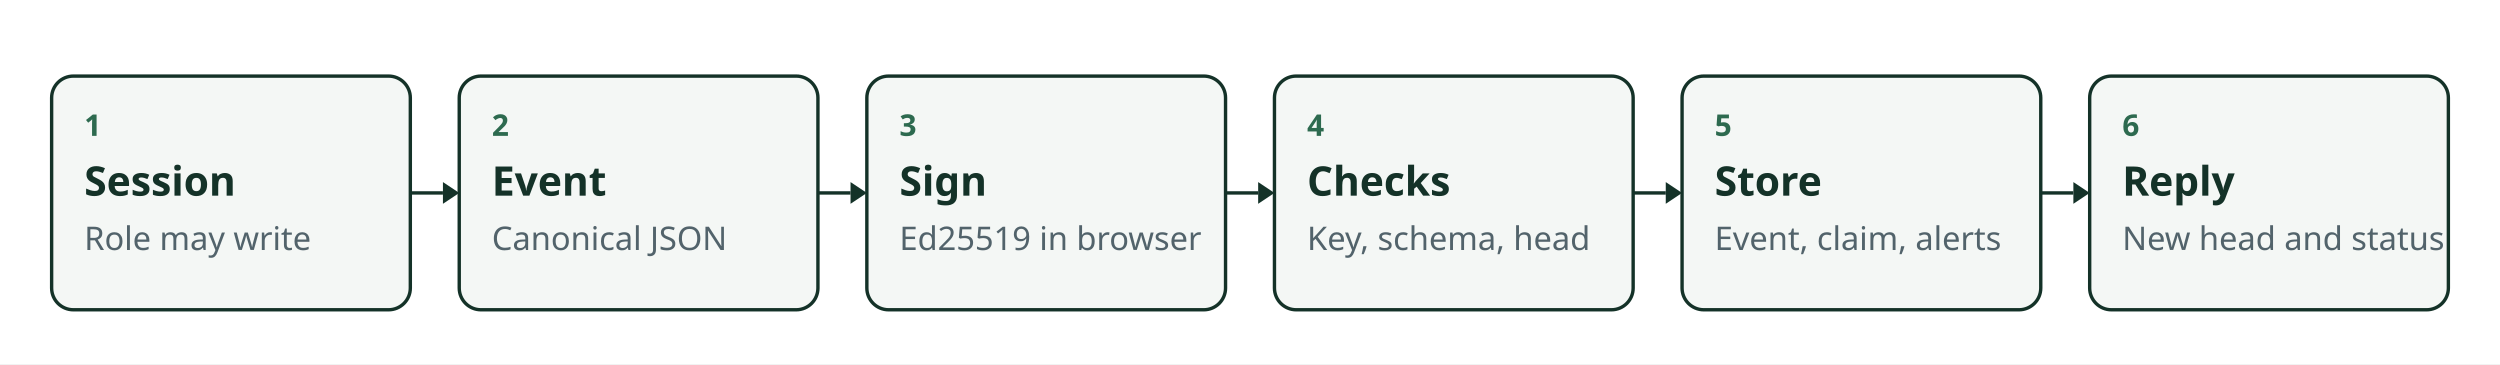
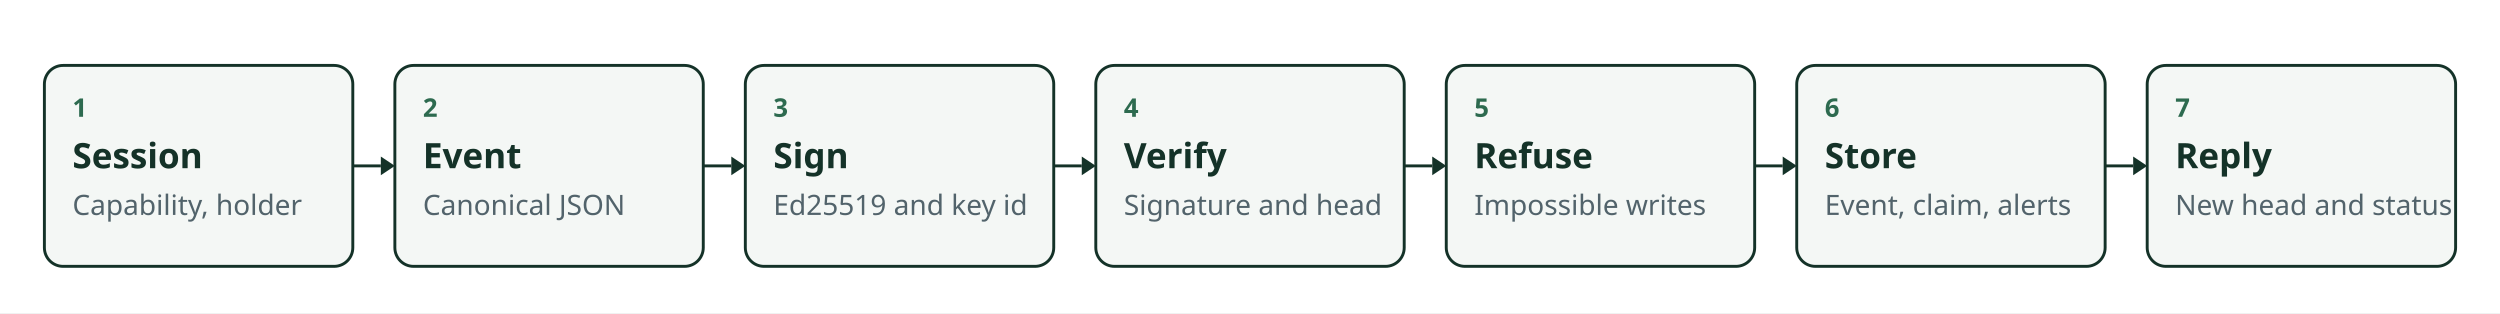
- <svg xmlns="http://www.w3.org/2000/svg" width="920" height="134" viewBox="0 0 920 134" role="img">
+ <svg xmlns="http://www.w3.org/2000/svg" width="1070" height="134" viewBox="0 0 1070 134" role="img">
  <style>
    .title { font: 600 15px Calibri, Segoe UI, sans-serif; fill: #143228; }
    .sub { font: 400 12px Calibri, Segoe UI, sans-serif; fill: #52636B; }
    .chip { font: 600 11px Calibri, Segoe UI, sans-serif; fill: #2D6A4F; }
    .head { font: 600 13px Calibri, Segoe UI, sans-serif; fill: #143228; }
    .small { font: 400 11px Calibri, Segoe UI, sans-serif; fill: #1F2937; }
    .muted { font: 400 11px Calibri, Segoe UI, sans-serif; fill: #52636B; }
    .on { font: 600 11px Calibri, Segoe UI, sans-serif; fill: #143228; }
    .later { font: 600 11px Calibri, Segoe UI, sans-serif; fill: #52636B; }
  </style>
-   <rect width="920" height="134" fill="#ffffff" />
+   <rect width="1070" height="134" fill="#ffffff" />
  <rect x="19" y="28" width="132" height="86" rx="8" fill="#F4F7F5" stroke="#143228" stroke-width="1.25" />
  <text class="chip" x="31" y="50">1</text>
  <text class="title" x="31" y="72">Session</text>
-   <text class="sub" x="31" y="92">Role may write</text>
-   <line x1="151" y1="71.0" x2="163" y2="71.0" stroke="#143228" stroke-width="1.25" />
-   <polygon points="163,67.0 163,75.0 169,71.0" fill="#143228" />
+   <text class="sub" x="31" y="92">Capability, holder</text>
+   <line x1="151" y1="71" x2="163" y2="71" stroke="#143228" stroke-width="1.25" />
+   <polygon points="163,67 163,75 169,71 " fill="#143228" />
  <rect x="169" y="28" width="132" height="86" rx="8" fill="#F4F7F5" stroke="#143228" stroke-width="1.25" />
  <text class="chip" x="181" y="50">2</text>
  <text class="title" x="181" y="72">Event</text>
  <text class="sub" x="181" y="92">Canonical JSON</text>
-   <line x1="301" y1="71.0" x2="313" y2="71.0" stroke="#143228" stroke-width="1.25" />
-   <polygon points="313,67.0 313,75.0 319,71.0" fill="#143228" />
+   <line x1="301" y1="71" x2="313" y2="71" stroke="#143228" stroke-width="1.25" />
+   <polygon points="313,67 313,75 319,71 " fill="#143228" />
  <rect x="319" y="28" width="132" height="86" rx="8" fill="#F4F7F5" stroke="#143228" stroke-width="1.25" />
  <text class="chip" x="331" y="50">3</text>
  <text class="title" x="331" y="72">Sign</text>
-   <text class="sub" x="331" y="92">Ed25519 in browser</text>
-   <line x1="451" y1="71.0" x2="463" y2="71.0" stroke="#143228" stroke-width="1.25" />
-   <polygon points="463,67.0 463,75.0 469,71.0" fill="#143228" />
+   <text class="sub" x="331" y="92">Ed25519 and key id</text>
+   <line x1="451" y1="71" x2="463" y2="71" stroke="#143228" stroke-width="1.25" />
+   <polygon points="463,67 463,75 469,71 " fill="#143228" />
  <rect x="469" y="28" width="132" height="86" rx="8" fill="#F4F7F5" stroke="#143228" stroke-width="1.25" />
  <text class="chip" x="481" y="50">4</text>
-   <text class="title" x="481" y="72">Checks</text>
-   <text class="sub" x="481" y="92">Key, schema, head</text>
-   <line x1="601" y1="71.0" x2="613" y2="71.0" stroke="#143228" stroke-width="1.25" />
-   <polygon points="613,67.0 613,75.0 619,71.0" fill="#143228" />
+   <text class="title" x="481" y="72">Verify</text>
+   <text class="sub" x="481" y="92">Signature and head</text>
+   <line x1="601" y1="71" x2="613" y2="71" stroke="#143228" stroke-width="1.25" />
+   <polygon points="613,67 613,75 619,71 " fill="#143228" />
  <rect x="619" y="28" width="132" height="86" rx="8" fill="#F4F7F5" stroke="#143228" stroke-width="1.25" />
  <text class="chip" x="631" y="50">5</text>
-   <text class="title" x="631" y="72">Store</text>
-   <text class="sub" x="631" y="92">Event, claim, alerts</text>
-   <line x1="751" y1="71.0" x2="763" y2="71.0" stroke="#143228" stroke-width="1.25" />
-   <polygon points="763,67.0 763,75.0 769,71.0" fill="#143228" />
+   <text class="title" x="631" y="72">Refuse</text>
+   <text class="sub" x="631" y="92">Impossible writes</text>
+   <line x1="751" y1="71" x2="763" y2="71" stroke="#143228" stroke-width="1.25" />
+   <polygon points="763,67 763,75 769,71 " fill="#143228" />
  <rect x="769" y="28" width="132" height="86" rx="8" fill="#F4F7F5" stroke="#143228" stroke-width="1.25" />
  <text class="chip" x="781" y="50">6</text>
-   <text class="title" x="781" y="72">Reply</text>
-   <text class="sub" x="781" y="92">New head and status</text>
+   <text class="title" x="781" y="72">Store</text>
+   <text class="sub" x="781" y="92">Event, claim, alerts</text>
+   <line x1="901" y1="71" x2="913" y2="71" stroke="#143228" stroke-width="1.25" />
+   <polygon points="913,67 913,75 919,71 " fill="#143228" />
+   <rect x="919" y="28" width="132" height="86" rx="8" fill="#F4F7F5" stroke="#143228" stroke-width="1.25" />
+   <text class="chip" x="931" y="50">7</text>
+   <text class="title" x="931" y="72">Reply</text>
+   <text class="sub" x="931" y="92">New head and status</text>
</svg>
